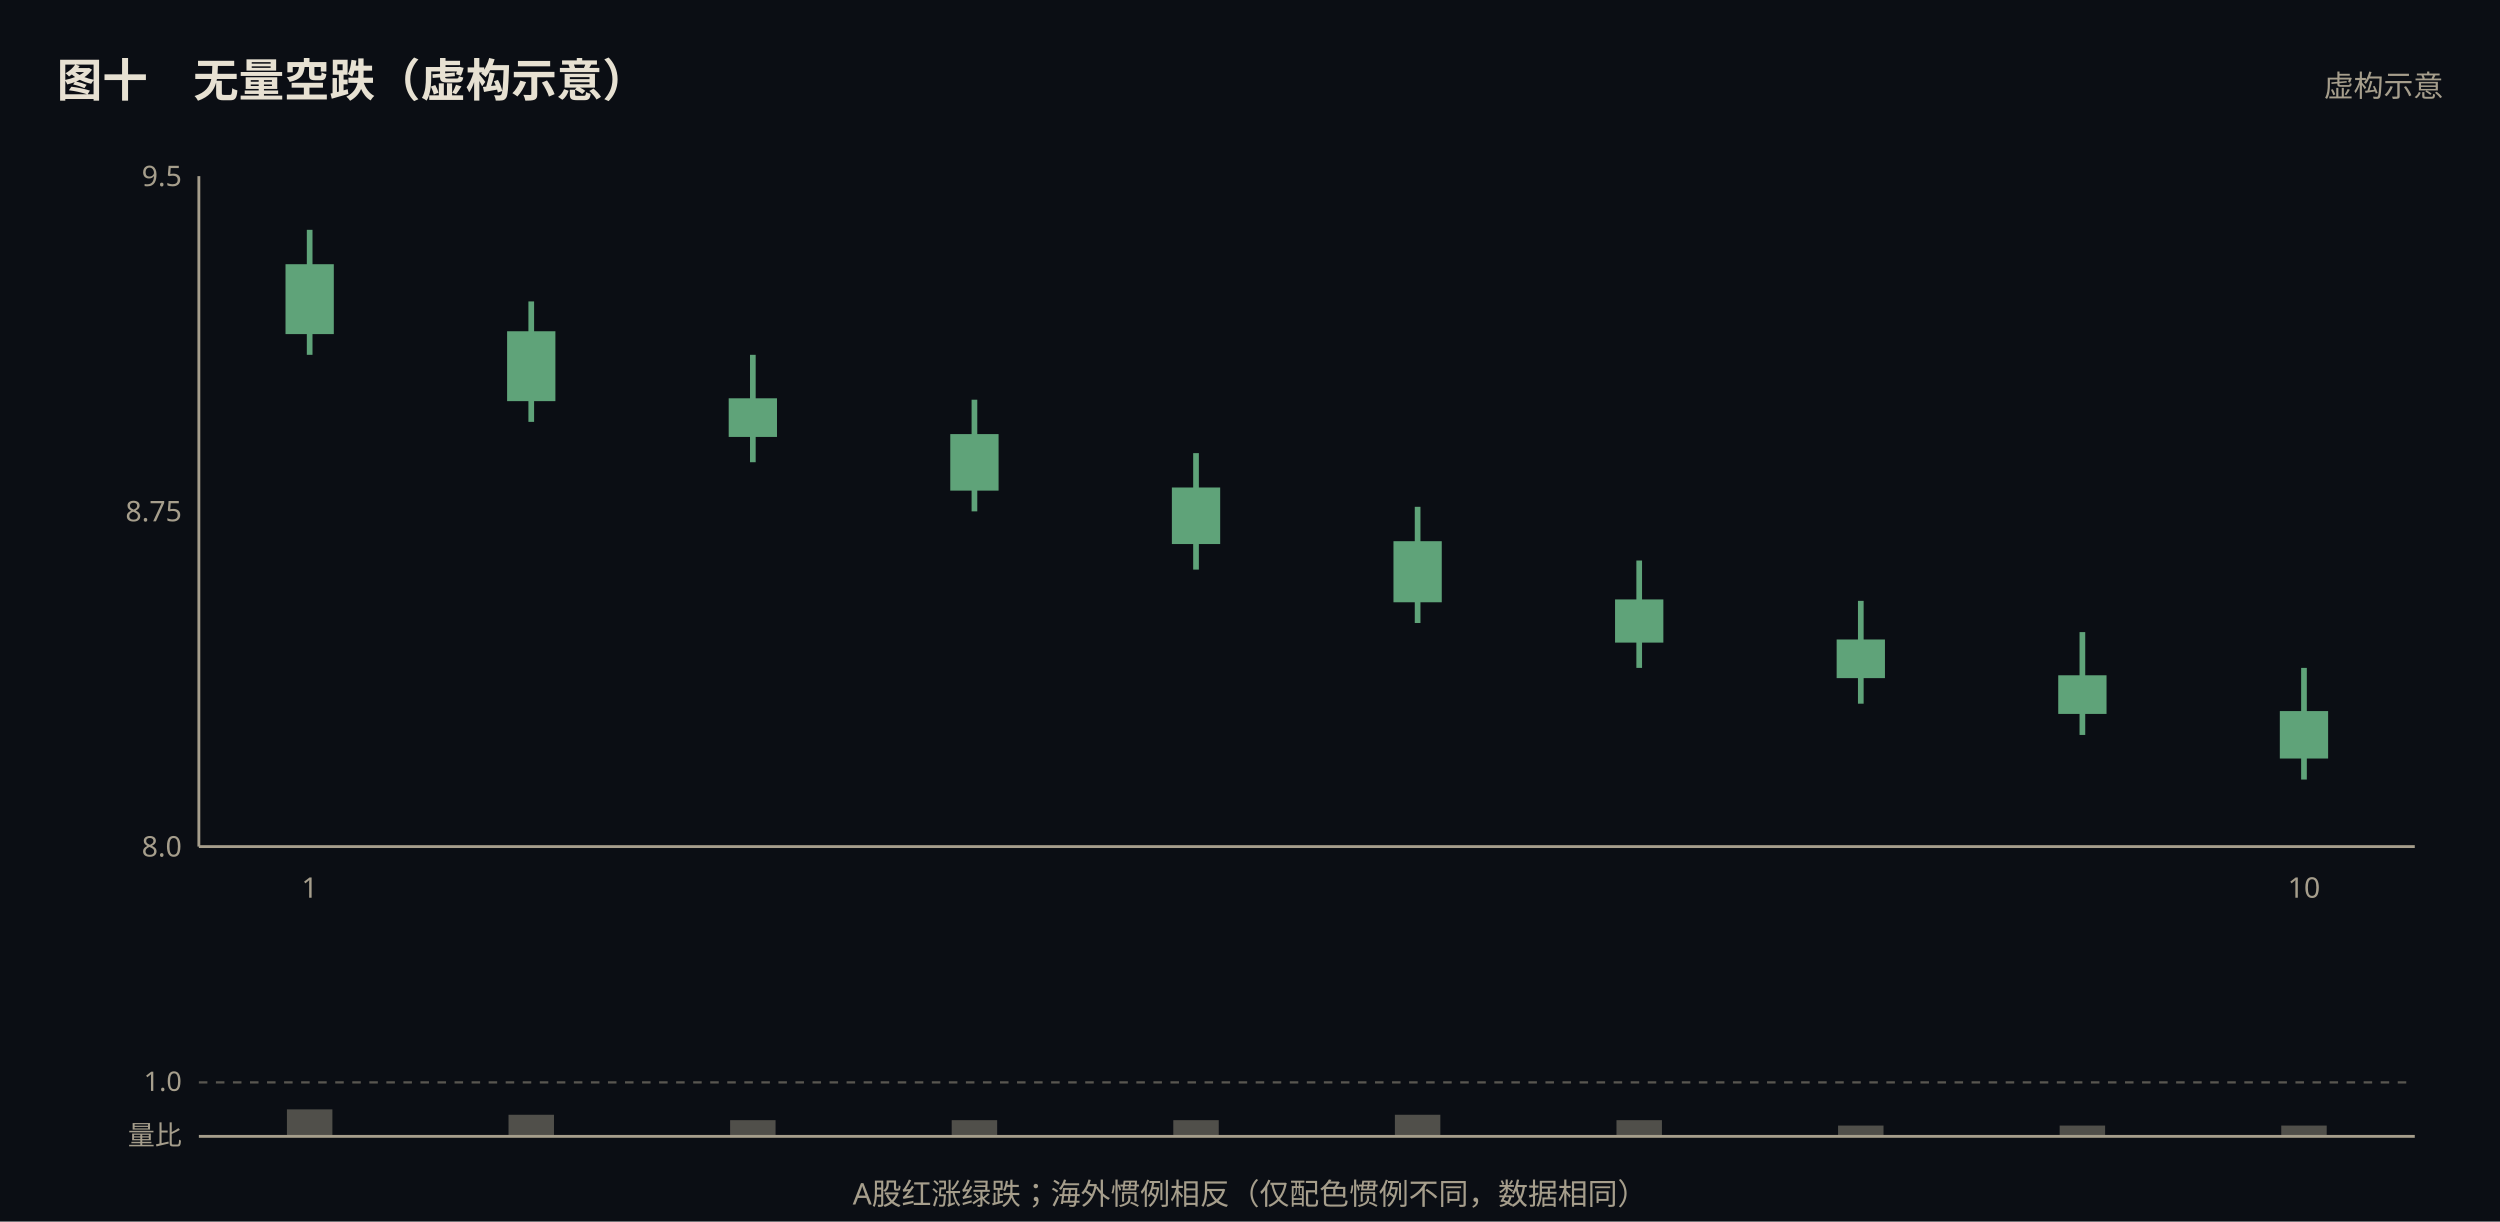
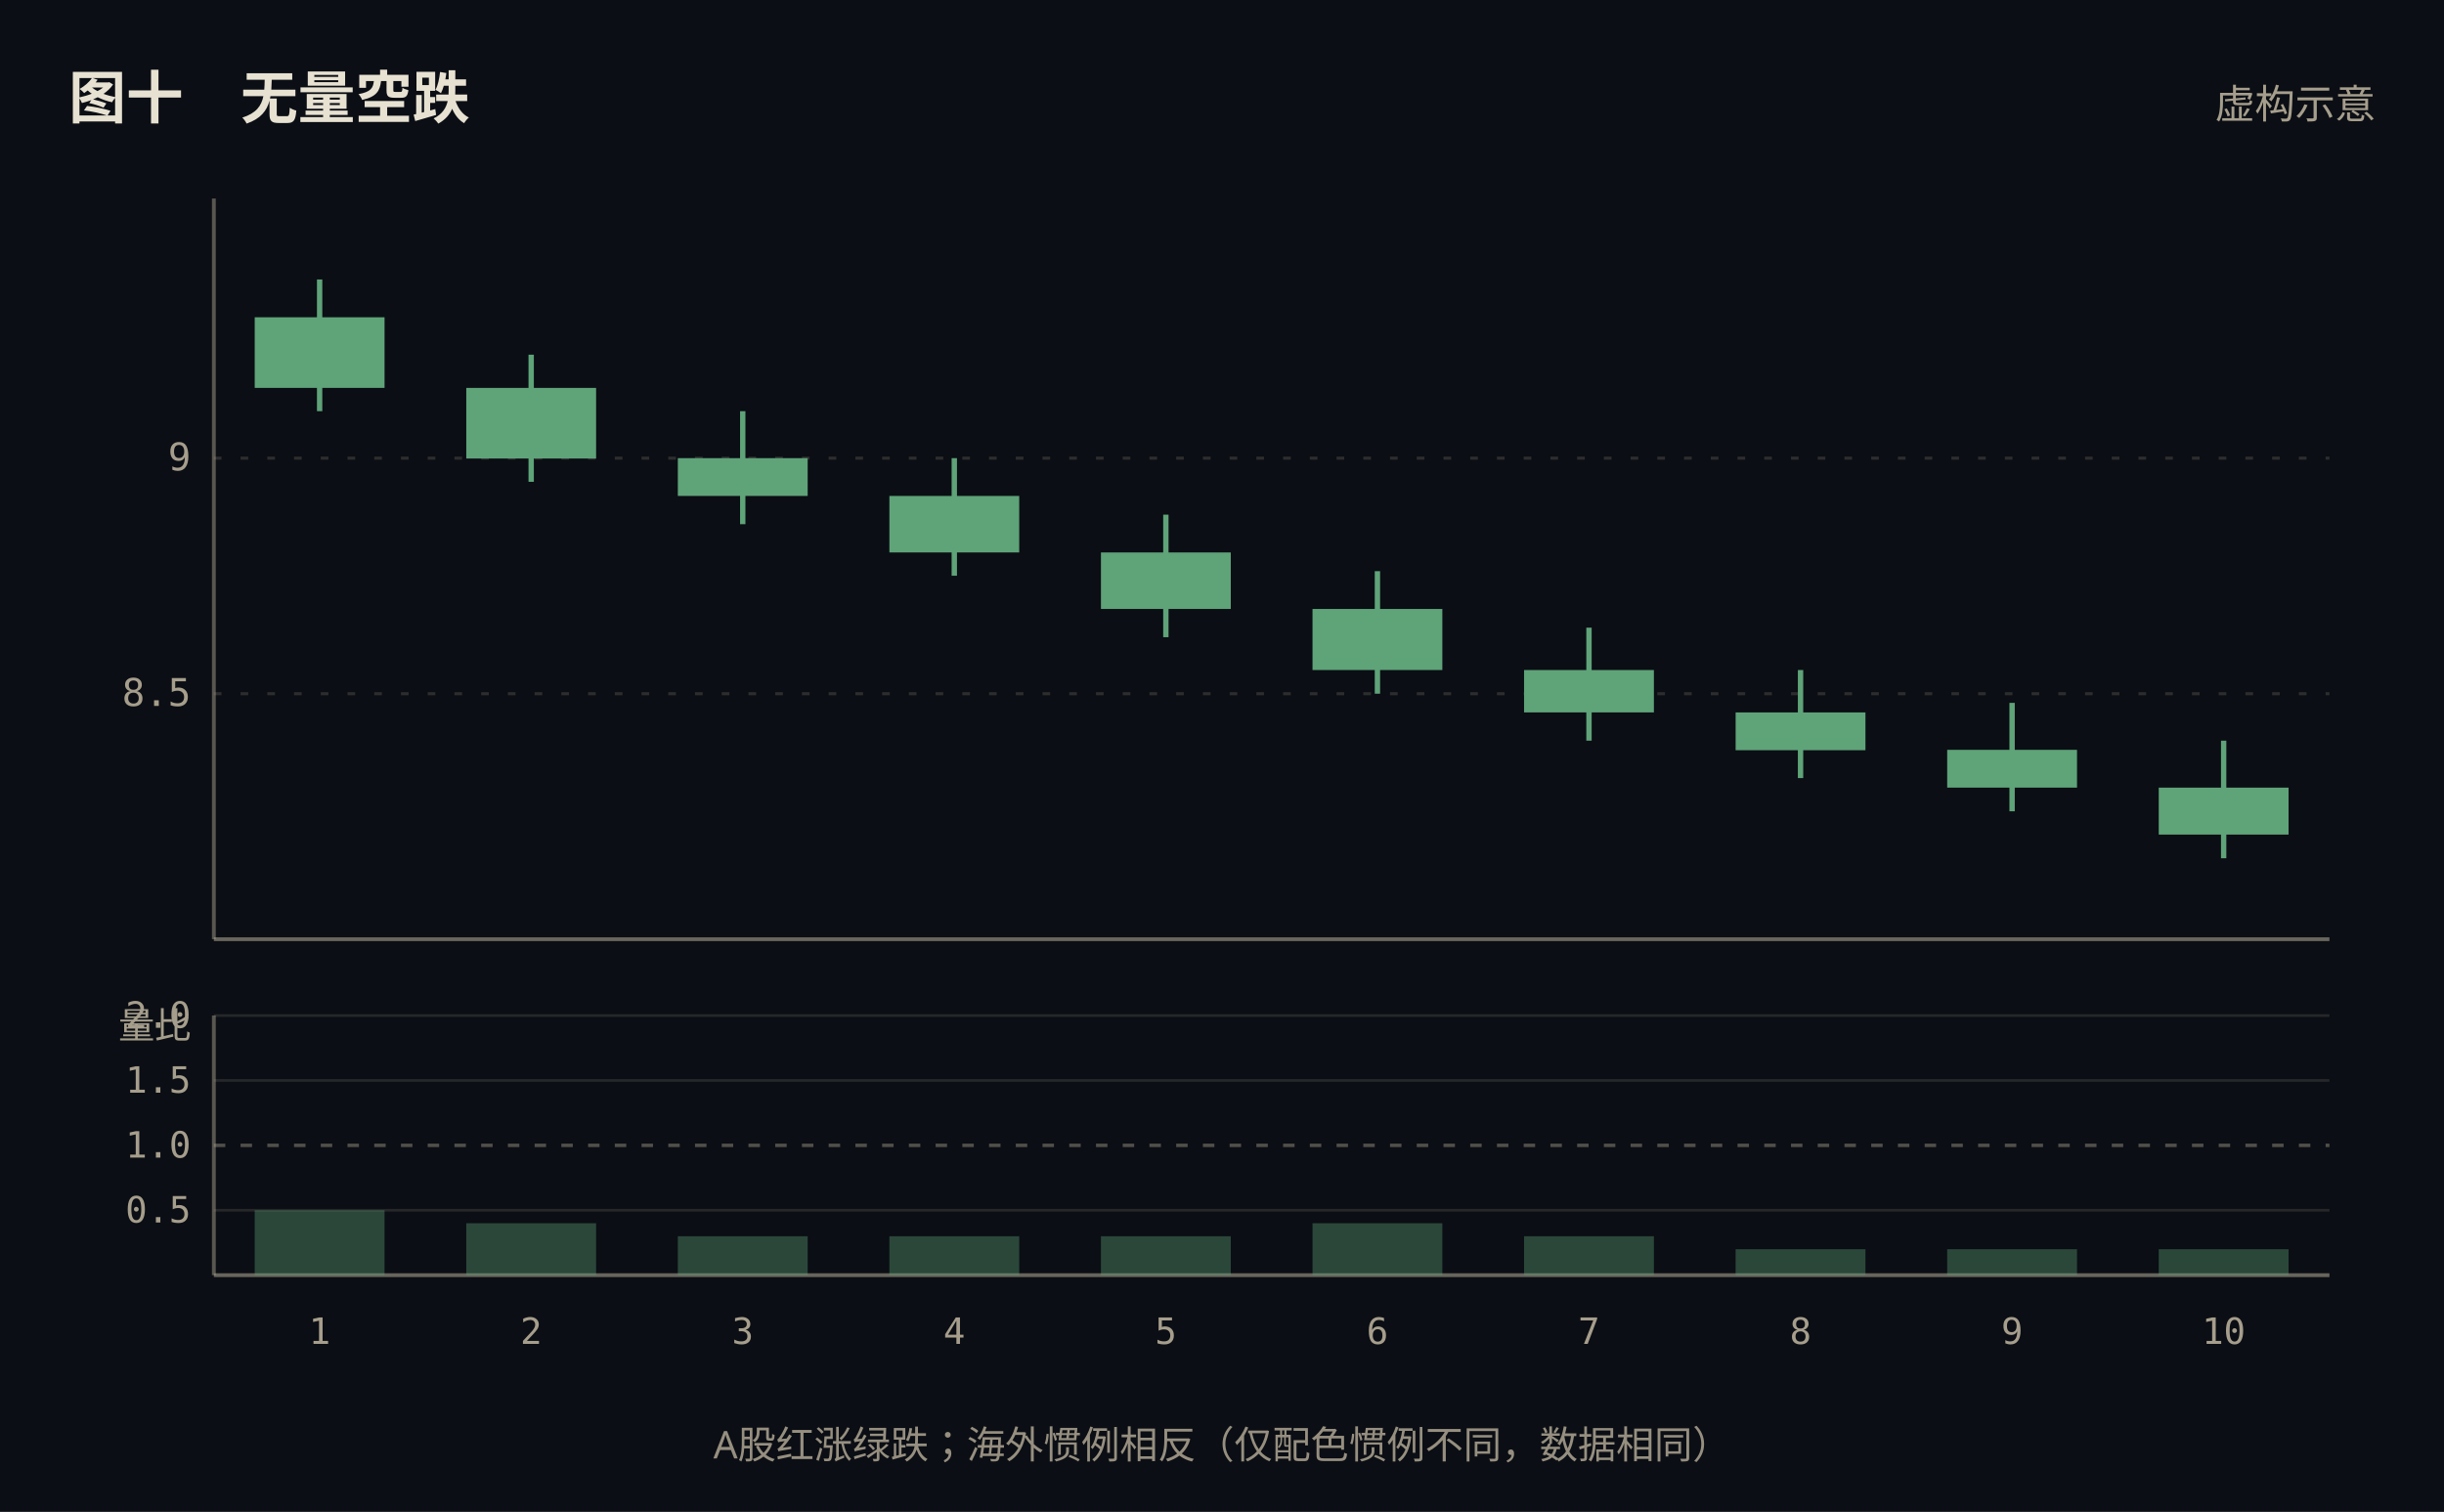
- <svg xmlns="http://www.w3.org/2000/svg" viewBox="0 0 880 430" font-family="'Noto Sans SC','Microsoft YaHei',sans-serif">
-   <rect width="880" height="430" fill="var(--fig-canvas, #0B0E14)" />
-   <text x="20" y="34" font-size="16" font-weight="600" fill="var(--fig-ink, #E7E1D2)">图十　无量空跌（虚构示意）</text>
-   <text x="860" y="34" text-anchor="end" font-size="10.5" fill="var(--fig-ink-sub, #A69E8C)">虚构示意</text>
-   <line x1="70" y1="62" x2="70" y2="298" stroke="var(--fig-ink-sub, #A69E8C)" stroke-width="1" />
-   <line x1="70" y1="298" x2="850" y2="298" stroke="var(--fig-ink-sub, #A69E8C)" stroke-width="1" />
-   <text x="64" y="301.5" text-anchor="end" font-size="10" fill="var(--fig-ink-sub, #A69E8C)">8.0</text>
-   <text x="64" y="183.5" text-anchor="end" font-size="10" fill="var(--fig-ink-sub, #A69E8C)">8.75</text>
-   <text x="64" y="65.5" text-anchor="end" font-size="10" fill="var(--fig-ink-sub, #A69E8C)">9.5</text>
-   <text x="109" y="316" text-anchor="middle" font-size="10" fill="var(--fig-ink-sub, #A69E8C)">1</text>
-   <text x="811" y="316" text-anchor="middle" font-size="10" fill="var(--fig-ink-sub, #A69E8C)">10</text>
-   <line x1="70" y1="400" x2="850" y2="400" stroke="var(--fig-ink-sub, #A69E8C)" stroke-width="1" />
-   <line x1="70" y1="381" x2="850" y2="381" stroke="var(--fig-ink-sub, #A69E8C)" stroke-width="0.8" stroke-dasharray="3 3" stroke-opacity="0.5" />
-   <text x="64" y="384" text-anchor="end" font-size="9.5" fill="var(--fig-ink-sub, #A69E8C)">1.0</text>
-   <text x="64" y="403" text-anchor="end" font-size="9.5" fill="var(--fig-ink-sub, #A69E8C)">量比</text>
+ <svg xmlns="http://www.w3.org/2000/svg" viewBox="0 0 640 396" font-family="'Noto Sans SC','Microsoft YaHei',sans-serif">
+   <rect width="640" height="396" fill="var(--fig-canvas, #0B0E14)" />
+   <text x="18" y="31" font-size="15" font-weight="600" fill="var(--fig-ink, #E7E1D2)">图十　无量空跌</text>
+   <text x="622" y="31" text-anchor="end" font-size="10.5" fill="var(--fig-ink-sub, #A69E8C)">虚构示意</text>
+   <line x1="56" y1="181.7" x2="610" y2="181.7" stroke="var(--fig-ink-sub, #A69E8C)" stroke-width="0.8" stroke-dasharray="2 5" stroke-opacity="0.22" />
+   <text x="50" y="184.9" text-anchor="end" font-size="10" font-family="'JetBrains Mono','Cascadia Mono',Consolas,monospace" fill="var(--fig-ink-sub, #A69E8C)">8.5</text>
+   <line x1="56" y1="120.0" x2="610" y2="120.0" stroke="var(--fig-ink-sub, #A69E8C)" stroke-width="0.8" stroke-dasharray="2 5" stroke-opacity="0.22" />
+   <text x="50" y="123.2" text-anchor="end" font-size="10" font-family="'JetBrains Mono','Cascadia Mono',Consolas,monospace" fill="var(--fig-ink-sub, #A69E8C)">9</text>
+   <line x1="56" y1="52" x2="56" y2="246" stroke="var(--fig-ink-sub, #A69E8C)" stroke-width="1" stroke-opacity="0.5" />
+   <line x1="56" y1="246" x2="610" y2="246" stroke="var(--fig-ink-sub, #A69E8C)" stroke-width="1" stroke-opacity="0.6" />
+   <line x1="56" y1="266" x2="56" y2="334" stroke="var(--fig-ink-sub, #A69E8C)" stroke-width="1" stroke-opacity="0.5" />
+   <line x1="56" y1="334" x2="610" y2="334" stroke="var(--fig-ink-sub, #A69E8C)" stroke-width="1" stroke-opacity="0.6" />
+   <line x1="56" y1="317.0" x2="610" y2="317.0" stroke="var(--fig-ink-sub, #A69E8C)" stroke-width="0.7" stroke-opacity="0.18" />
+   <text x="50" y="320.2" text-anchor="end" font-size="9.5" font-family="'JetBrains Mono','Cascadia Mono',Consolas,monospace" fill="var(--fig-ink-sub, #A69E8C)">0.5</text>
+   <line x1="56" y1="300.0" x2="610" y2="300.0" stroke="var(--fig-ink-sub, #A69E8C)" stroke-width="0.9" stroke-dasharray="3 4" stroke-opacity="0.45" />
+   <text x="50" y="303.2" text-anchor="end" font-size="9.5" font-family="'JetBrains Mono','Cascadia Mono',Consolas,monospace" fill="var(--fig-ink-sub, #A69E8C)">1.0</text>
+   <line x1="56" y1="283.0" x2="610" y2="283.0" stroke="var(--fig-ink-sub, #A69E8C)" stroke-width="0.7" stroke-opacity="0.18" />
+   <text x="50" y="286.2" text-anchor="end" font-size="9.5" font-family="'JetBrains Mono','Cascadia Mono',Consolas,monospace" fill="var(--fig-ink-sub, #A69E8C)">1.5</text>
+   <line x1="56" y1="266.0" x2="610" y2="266.0" stroke="var(--fig-ink-sub, #A69E8C)" stroke-width="0.7" stroke-opacity="0.18" />
+   <text x="50" y="269.2" text-anchor="end" font-size="9.5" font-family="'JetBrains Mono','Cascadia Mono',Consolas,monospace" fill="var(--fig-ink-sub, #A69E8C)">2.0</text>
+   <text x="50" y="272" text-anchor="end" font-size="9.5" fill="var(--fig-ink-sub, #A69E8C)">量比</text>
  <g data-tip="日1：开9.30 高9.38 低9.10 收9.15 量比0.5">
-     <line x1="109" y1="80.9" x2="109" y2="124.9" stroke="var(--fig-down, #5FA379)" stroke-width="2" />
-     <rect x="101" y="93.5" width="16" height="23.6" fill="var(--fig-down, #5FA379)" stroke="var(--fig-down, #5FA379)" stroke-width="1" />
-     <rect x="101" y="390.5" width="16" height="9.5" fill="var(--fig-ink-sub, #A69E8C)" fill-opacity="0.45" />
-     <rect x="99" y="80.9" width="20" height="44.1" fill="transparent" />
+     <line x1="83.7" y1="73.2" x2="83.7" y2="107.7" stroke="var(--fig-down, #5FA379)" stroke-width="1.4" />
+     <rect x="66.7" y="83.1" width="34" height="18.5" fill="var(--fig-down, #5FA379)" />
+     <rect x="66.7" y="317.0" width="34" height="17.0" fill="var(--fig-down, #5FA379)" fill-opacity="0.38" />
+     <rect x="56.0" y="70.2" width="55.4" height="40.5" fill="transparent" />
  </g>
+   <text x="83.7" y="352" text-anchor="middle" font-size="9.5" font-family="'JetBrains Mono','Cascadia Mono',Consolas,monospace" fill="var(--fig-ink-sub, #A69E8C)">1</text>
  <g data-tip="日2：开9.15 高9.22 低8.95 收9.00 量比0.4">
-     <line x1="187" y1="106.1" x2="187" y2="148.5" stroke="var(--fig-down, #5FA379)" stroke-width="2" />
-     <rect x="179" y="117.1" width="16" height="23.6" fill="var(--fig-down, #5FA379)" stroke="var(--fig-down, #5FA379)" stroke-width="1" />
-     <rect x="179" y="392.4" width="16" height="7.6" fill="var(--fig-ink-sub, #A69E8C)" fill-opacity="0.45" />
-     <rect x="177" y="106.1" width="20" height="42.5" fill="transparent" />
+     <line x1="139.1" y1="92.9" x2="139.1" y2="126.2" stroke="var(--fig-down, #5FA379)" stroke-width="1.4" />
+     <rect x="122.1" y="101.6" width="34" height="18.5" fill="var(--fig-down, #5FA379)" />
+     <rect x="122.1" y="320.4" width="34" height="13.6" fill="var(--fig-down, #5FA379)" fill-opacity="0.38" />
+     <rect x="111.4" y="89.9" width="55.4" height="39.3" fill="transparent" />
  </g>
+   <text x="139.1" y="352" text-anchor="middle" font-size="9.5" font-family="'JetBrains Mono','Cascadia Mono',Consolas,monospace" fill="var(--fig-ink-sub, #A69E8C)">2</text>
  <g data-tip="日3：开9.00 高9.10 低8.86 收8.92 量比0.3">
-     <line x1="265" y1="124.9" x2="265" y2="162.7" stroke="var(--fig-down, #5FA379)" stroke-width="2" />
-     <rect x="257" y="140.7" width="16" height="12.6" fill="var(--fig-down, #5FA379)" stroke="var(--fig-down, #5FA379)" stroke-width="1" />
-     <rect x="257" y="394.3" width="16" height="5.7" fill="var(--fig-ink-sub, #A69E8C)" fill-opacity="0.45" />
-     <rect x="255" y="124.9" width="20" height="37.8" fill="transparent" />
+     <line x1="194.5" y1="107.7" x2="194.5" y2="137.3" stroke="var(--fig-down, #5FA379)" stroke-width="1.4" />
+     <rect x="177.5" y="120.0" width="34" height="9.9" fill="var(--fig-down, #5FA379)" />
+     <rect x="177.5" y="323.8" width="34" height="10.2" fill="var(--fig-down, #5FA379)" fill-opacity="0.38" />
+     <rect x="166.8" y="104.7" width="55.4" height="35.6" fill="transparent" />
  </g>
+   <text x="194.5" y="352" text-anchor="middle" font-size="9.5" font-family="'JetBrains Mono','Cascadia Mono',Consolas,monospace" fill="var(--fig-ink-sub, #A69E8C)">3</text>
  <g data-tip="日4：开8.92 高9.00 低8.75 收8.80 量比0.3">
-     <line x1="343" y1="140.7" x2="343" y2="180" stroke="var(--fig-down, #5FA379)" stroke-width="2" />
-     <rect x="335" y="153.3" width="16" height="18.9" fill="var(--fig-down, #5FA379)" stroke="var(--fig-down, #5FA379)" stroke-width="1" />
-     <rect x="335" y="394.3" width="16" height="5.7" fill="var(--fig-ink-sub, #A69E8C)" fill-opacity="0.45" />
-     <rect x="333" y="140.7" width="20" height="39.3" fill="transparent" />
+     <line x1="249.9" y1="120.0" x2="249.9" y2="150.8" stroke="var(--fig-down, #5FA379)" stroke-width="1.4" />
+     <rect x="232.9" y="129.9" width="34" height="14.8" fill="var(--fig-down, #5FA379)" />
+     <rect x="232.9" y="323.8" width="34" height="10.2" fill="var(--fig-down, #5FA379)" fill-opacity="0.38" />
+     <rect x="222.2" y="117.0" width="55.4" height="36.8" fill="transparent" />
  </g>
+   <text x="249.9" y="352" text-anchor="middle" font-size="9.5" font-family="'JetBrains Mono','Cascadia Mono',Consolas,monospace" fill="var(--fig-ink-sub, #A69E8C)">4</text>
  <g data-tip="日5：开8.80 高8.88 低8.62 收8.68 量比0.3">
-     <line x1="421" y1="159.5" x2="421" y2="200.5" stroke="var(--fig-down, #5FA379)" stroke-width="2" />
-     <rect x="413" y="172.1" width="16" height="18.9" fill="var(--fig-down, #5FA379)" stroke="var(--fig-down, #5FA379)" stroke-width="1" />
-     <rect x="413" y="394.3" width="16" height="5.7" fill="var(--fig-ink-sub, #A69E8C)" fill-opacity="0.45" />
-     <rect x="411" y="159.5" width="20" height="40.9" fill="transparent" />
+     <line x1="305.3" y1="134.8" x2="305.3" y2="166.9" stroke="var(--fig-down, #5FA379)" stroke-width="1.4" />
+     <rect x="288.3" y="144.7" width="34" height="14.8" fill="var(--fig-down, #5FA379)" />
+     <rect x="288.3" y="323.8" width="34" height="10.2" fill="var(--fig-down, #5FA379)" fill-opacity="0.38" />
+     <rect x="277.6" y="131.8" width="55.4" height="38.0" fill="transparent" />
  </g>
+   <text x="305.3" y="352" text-anchor="middle" font-size="9.5" font-family="'JetBrains Mono','Cascadia Mono',Consolas,monospace" fill="var(--fig-ink-sub, #A69E8C)">5</text>
  <g data-tip="日6：开8.68 高8.76 低8.50 收8.55 量比0.4">
-     <line x1="499" y1="178.4" x2="499" y2="219.3" stroke="var(--fig-down, #5FA379)" stroke-width="2" />
-     <rect x="491" y="191" width="16" height="20.5" fill="var(--fig-down, #5FA379)" stroke="var(--fig-down, #5FA379)" stroke-width="1" />
-     <rect x="491" y="392.4" width="16" height="7.6" fill="var(--fig-ink-sub, #A69E8C)" fill-opacity="0.45" />
-     <rect x="489" y="178.4" width="20" height="40.9" fill="transparent" />
+     <line x1="360.7" y1="149.6" x2="360.7" y2="181.7" stroke="var(--fig-down, #5FA379)" stroke-width="1.4" />
+     <rect x="343.7" y="159.5" width="34" height="16.0" fill="var(--fig-down, #5FA379)" />
+     <rect x="343.7" y="320.4" width="34" height="13.6" fill="var(--fig-down, #5FA379)" fill-opacity="0.38" />
+     <rect x="333.0" y="146.6" width="55.4" height="38.0" fill="transparent" />
  </g>
+   <text x="360.7" y="352" text-anchor="middle" font-size="9.5" font-family="'JetBrains Mono','Cascadia Mono',Consolas,monospace" fill="var(--fig-ink-sub, #A69E8C)">6</text>
  <g data-tip="日7：开8.55 高8.64 低8.40 收8.46 量比0.3">
-     <line x1="577" y1="197.3" x2="577" y2="235.1" stroke="var(--fig-down, #5FA379)" stroke-width="2" />
-     <rect x="569" y="211.5" width="16" height="14.2" fill="var(--fig-down, #5FA379)" stroke="var(--fig-down, #5FA379)" stroke-width="1" />
-     <rect x="569" y="394.3" width="16" height="5.7" fill="var(--fig-ink-sub, #A69E8C)" fill-opacity="0.45" />
-     <rect x="567" y="197.3" width="20" height="37.8" fill="transparent" />
+     <line x1="416.1" y1="164.4" x2="416.1" y2="194.0" stroke="var(--fig-down, #5FA379)" stroke-width="1.4" />
+     <rect x="399.1" y="175.5" width="34" height="11.1" fill="var(--fig-down, #5FA379)" />
+     <rect x="399.1" y="323.8" width="34" height="10.2" fill="var(--fig-down, #5FA379)" fill-opacity="0.38" />
+     <rect x="388.4" y="161.4" width="55.4" height="35.6" fill="transparent" />
  </g>
+   <text x="416.1" y="352" text-anchor="middle" font-size="9.5" font-family="'JetBrains Mono','Cascadia Mono',Consolas,monospace" fill="var(--fig-ink-sub, #A69E8C)">7</text>
  <g data-tip="日8：开8.46 高8.55 低8.32 收8.38 量比0.2">
-     <line x1="655" y1="211.5" x2="655" y2="247.7" stroke="var(--fig-down, #5FA379)" stroke-width="2" />
-     <rect x="647" y="225.6" width="16" height="12.6" fill="var(--fig-down, #5FA379)" stroke="var(--fig-down, #5FA379)" stroke-width="1" />
-     <rect x="647" y="396.2" width="16" height="3.8" fill="var(--fig-ink-sub, #A69E8C)" fill-opacity="0.45" />
-     <rect x="645" y="211.5" width="20" height="36.2" fill="transparent" />
+     <line x1="471.5" y1="175.5" x2="471.5" y2="203.8" stroke="var(--fig-down, #5FA379)" stroke-width="1.4" />
+     <rect x="454.5" y="186.6" width="34" height="9.9" fill="var(--fig-down, #5FA379)" />
+     <rect x="454.5" y="327.2" width="34" height="6.8" fill="var(--fig-down, #5FA379)" fill-opacity="0.38" />
+     <rect x="443.8" y="172.5" width="55.4" height="34.3" fill="transparent" />
  </g>
+   <text x="471.5" y="352" text-anchor="middle" font-size="9.5" font-family="'JetBrains Mono','Cascadia Mono',Consolas,monospace" fill="var(--fig-ink-sub, #A69E8C)">8</text>
  <g data-tip="日9：开8.38 高8.48 低8.25 收8.30 量比0.2">
-     <line x1="733" y1="222.5" x2="733" y2="258.7" stroke="var(--fig-down, #5FA379)" stroke-width="2" />
-     <rect x="725" y="238.2" width="16" height="12.6" fill="var(--fig-down, #5FA379)" stroke="var(--fig-down, #5FA379)" stroke-width="1" />
-     <rect x="725" y="396.2" width="16" height="3.8" fill="var(--fig-ink-sub, #A69E8C)" fill-opacity="0.45" />
-     <rect x="723" y="222.5" width="20" height="36.2" fill="transparent" />
+     <line x1="526.9" y1="184.1" x2="526.9" y2="212.5" stroke="var(--fig-down, #5FA379)" stroke-width="1.4" />
+     <rect x="509.9" y="196.4" width="34" height="9.9" fill="var(--fig-down, #5FA379)" />
+     <rect x="509.9" y="327.2" width="34" height="6.8" fill="var(--fig-down, #5FA379)" fill-opacity="0.38" />
+     <rect x="499.2" y="181.1" width="55.4" height="34.3" fill="transparent" />
  </g>
+   <text x="526.9" y="352" text-anchor="middle" font-size="9.5" font-family="'JetBrains Mono','Cascadia Mono',Consolas,monospace" fill="var(--fig-ink-sub, #A69E8C)">9</text>
  <g data-tip="日10：开8.30 高8.40 低8.15 收8.20 量比0.2">
-     <line x1="811" y1="235.1" x2="811" y2="274.4" stroke="var(--fig-down, #5FA379)" stroke-width="2" />
-     <rect x="803" y="250.8" width="16" height="15.7" fill="var(--fig-down, #5FA379)" stroke="var(--fig-down, #5FA379)" stroke-width="1" />
-     <rect x="803" y="396.2" width="16" height="3.8" fill="var(--fig-ink-sub, #A69E8C)" fill-opacity="0.45" />
-     <rect x="801" y="235.1" width="20" height="39.3" fill="transparent" />
+     <line x1="582.3" y1="194.0" x2="582.3" y2="224.8" stroke="var(--fig-down, #5FA379)" stroke-width="1.4" />
+     <rect x="565.3" y="206.3" width="34" height="12.3" fill="var(--fig-down, #5FA379)" />
+     <rect x="565.3" y="327.2" width="34" height="6.8" fill="var(--fig-down, #5FA379)" fill-opacity="0.38" />
+     <rect x="554.6" y="191.0" width="55.4" height="36.8" fill="transparent" />
  </g>
-   <text x="440" y="424" text-anchor="middle" font-size="10.5" fill="var(--fig-ink-sub, #A69E8C)">A股红涨绿跌；海外惯例相反（仅配色惯例不同，数据相同）</text>
+   <text x="582.3" y="352" text-anchor="middle" font-size="9.5" font-family="'JetBrains Mono','Cascadia Mono',Consolas,monospace" fill="var(--fig-ink-sub, #A69E8C)">10</text>
+   <text x="320" y="382" text-anchor="middle" font-size="10" fill="var(--fig-ink-sub, #A69E8C)" fill-opacity="0.9">A股红涨绿跌；海外惯例相反（仅配色惯例不同，数据相同）</text>
</svg>
